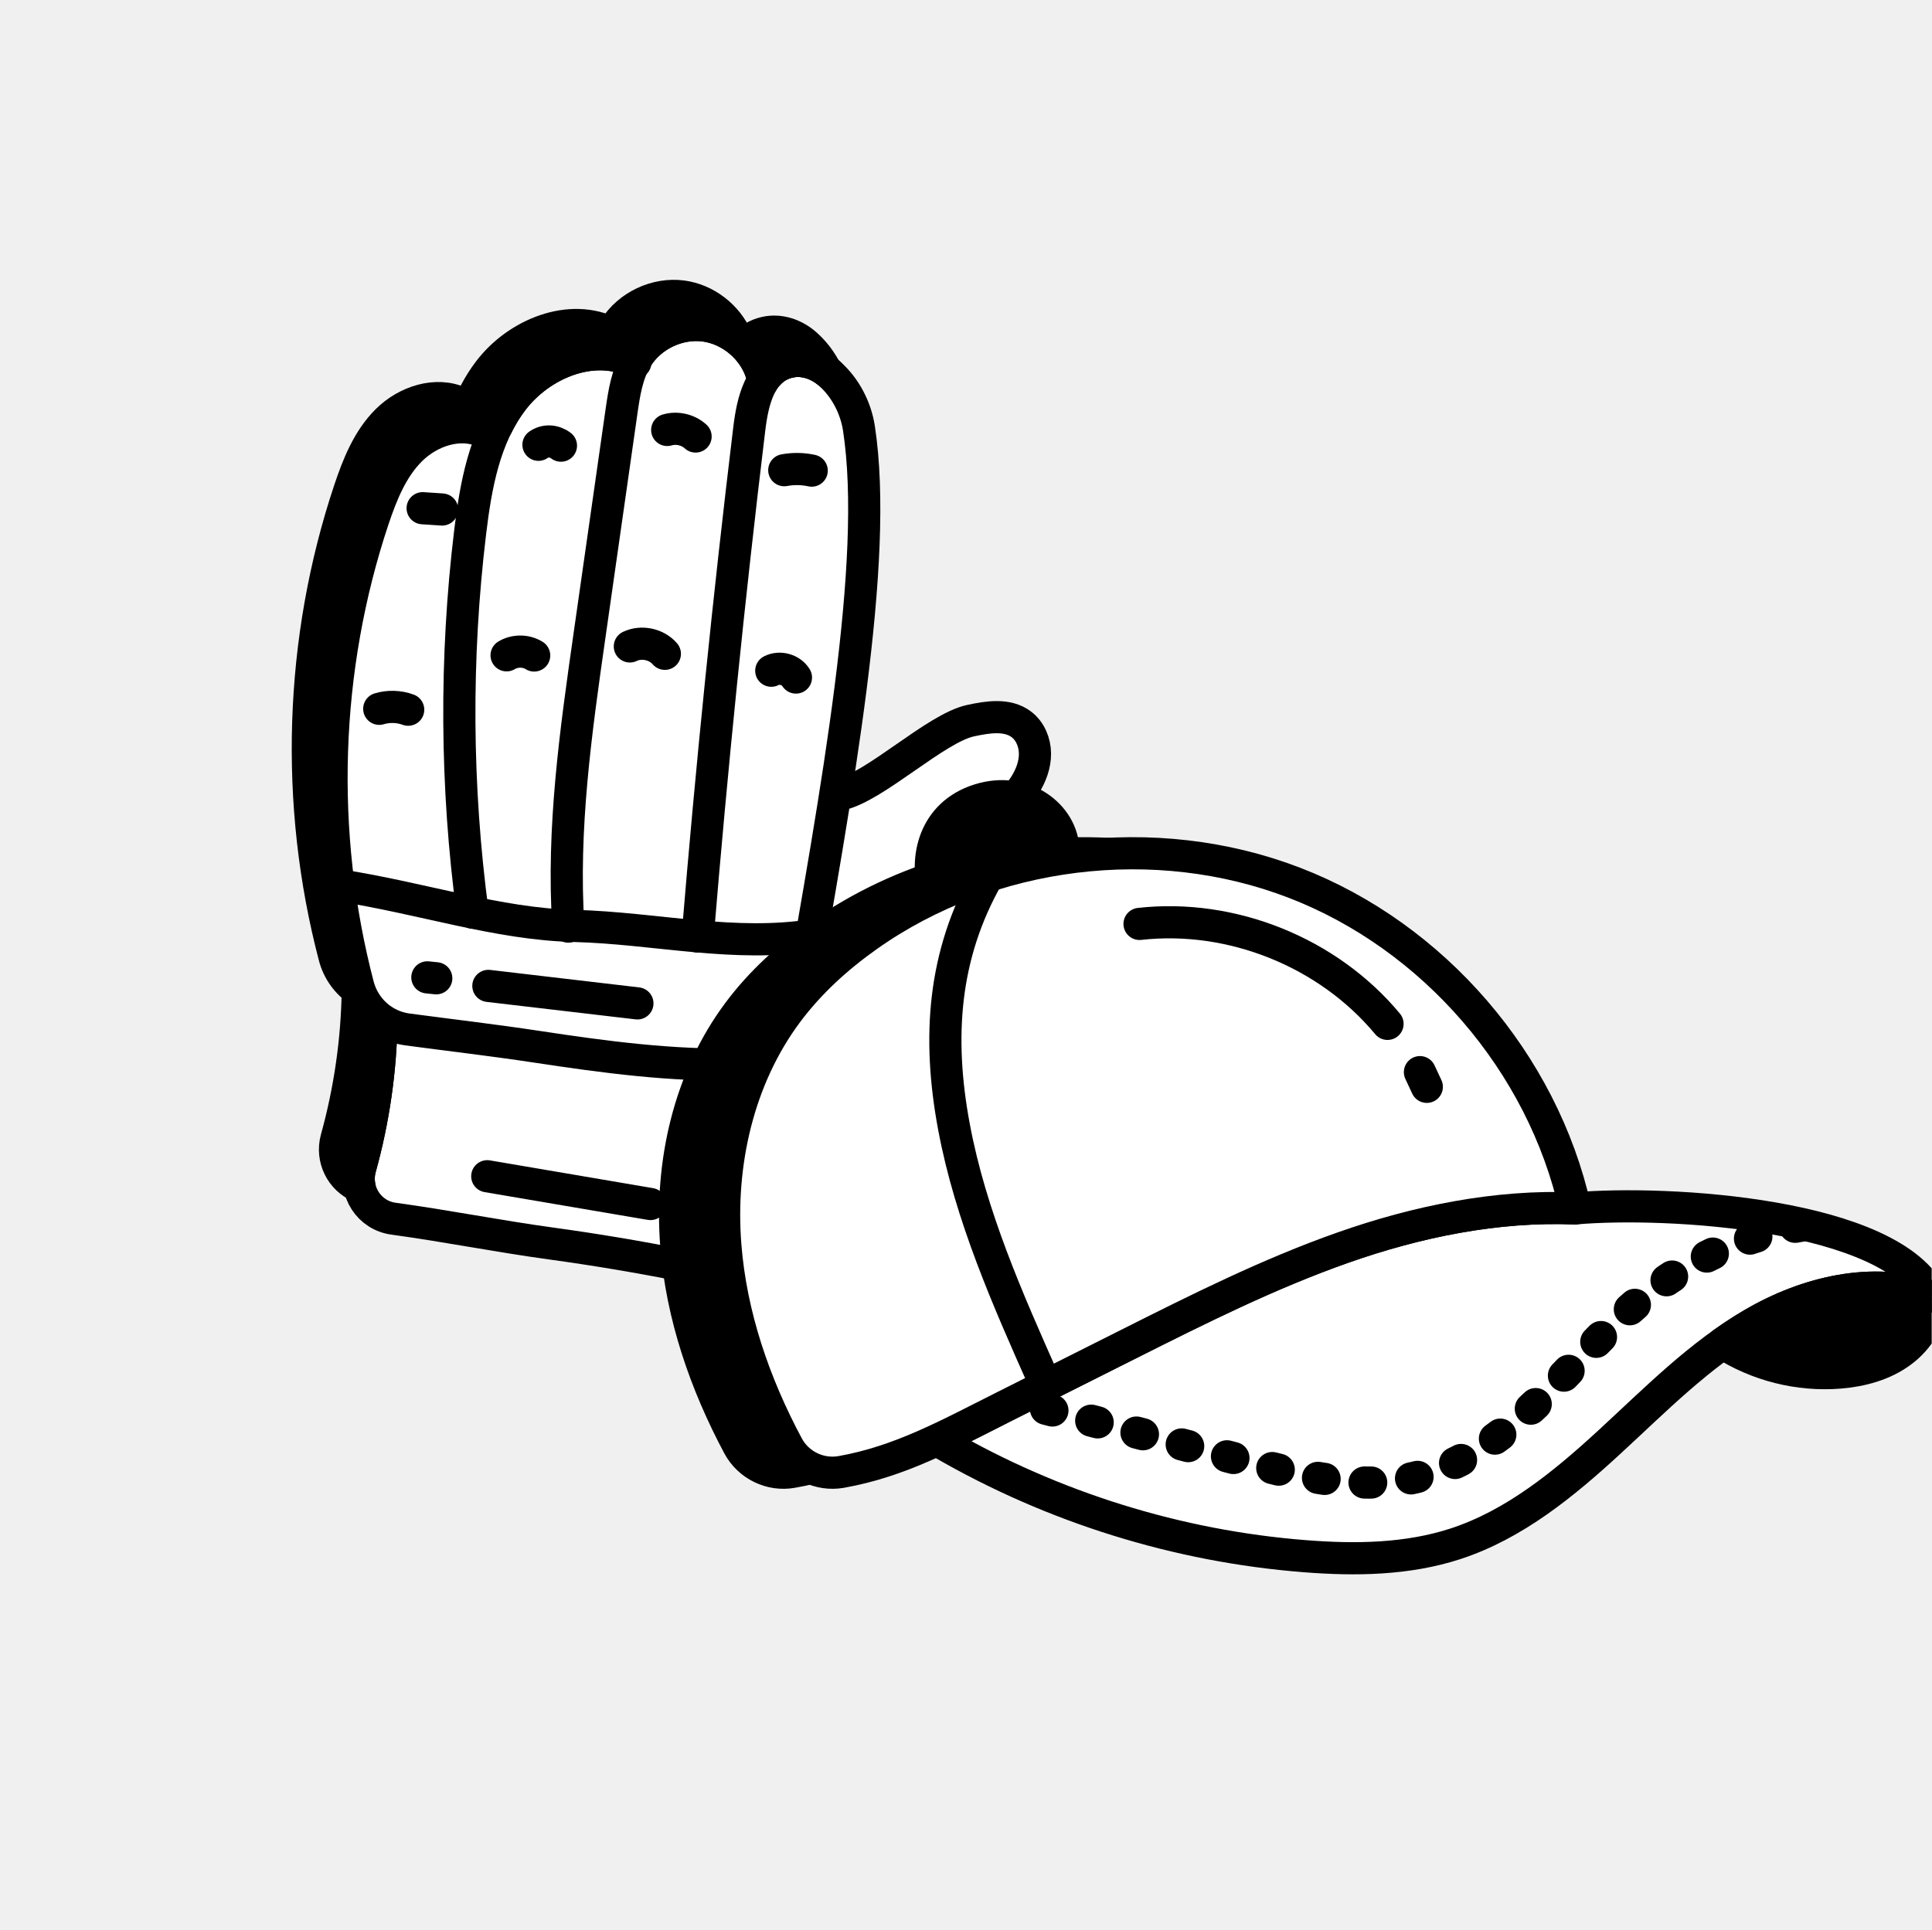
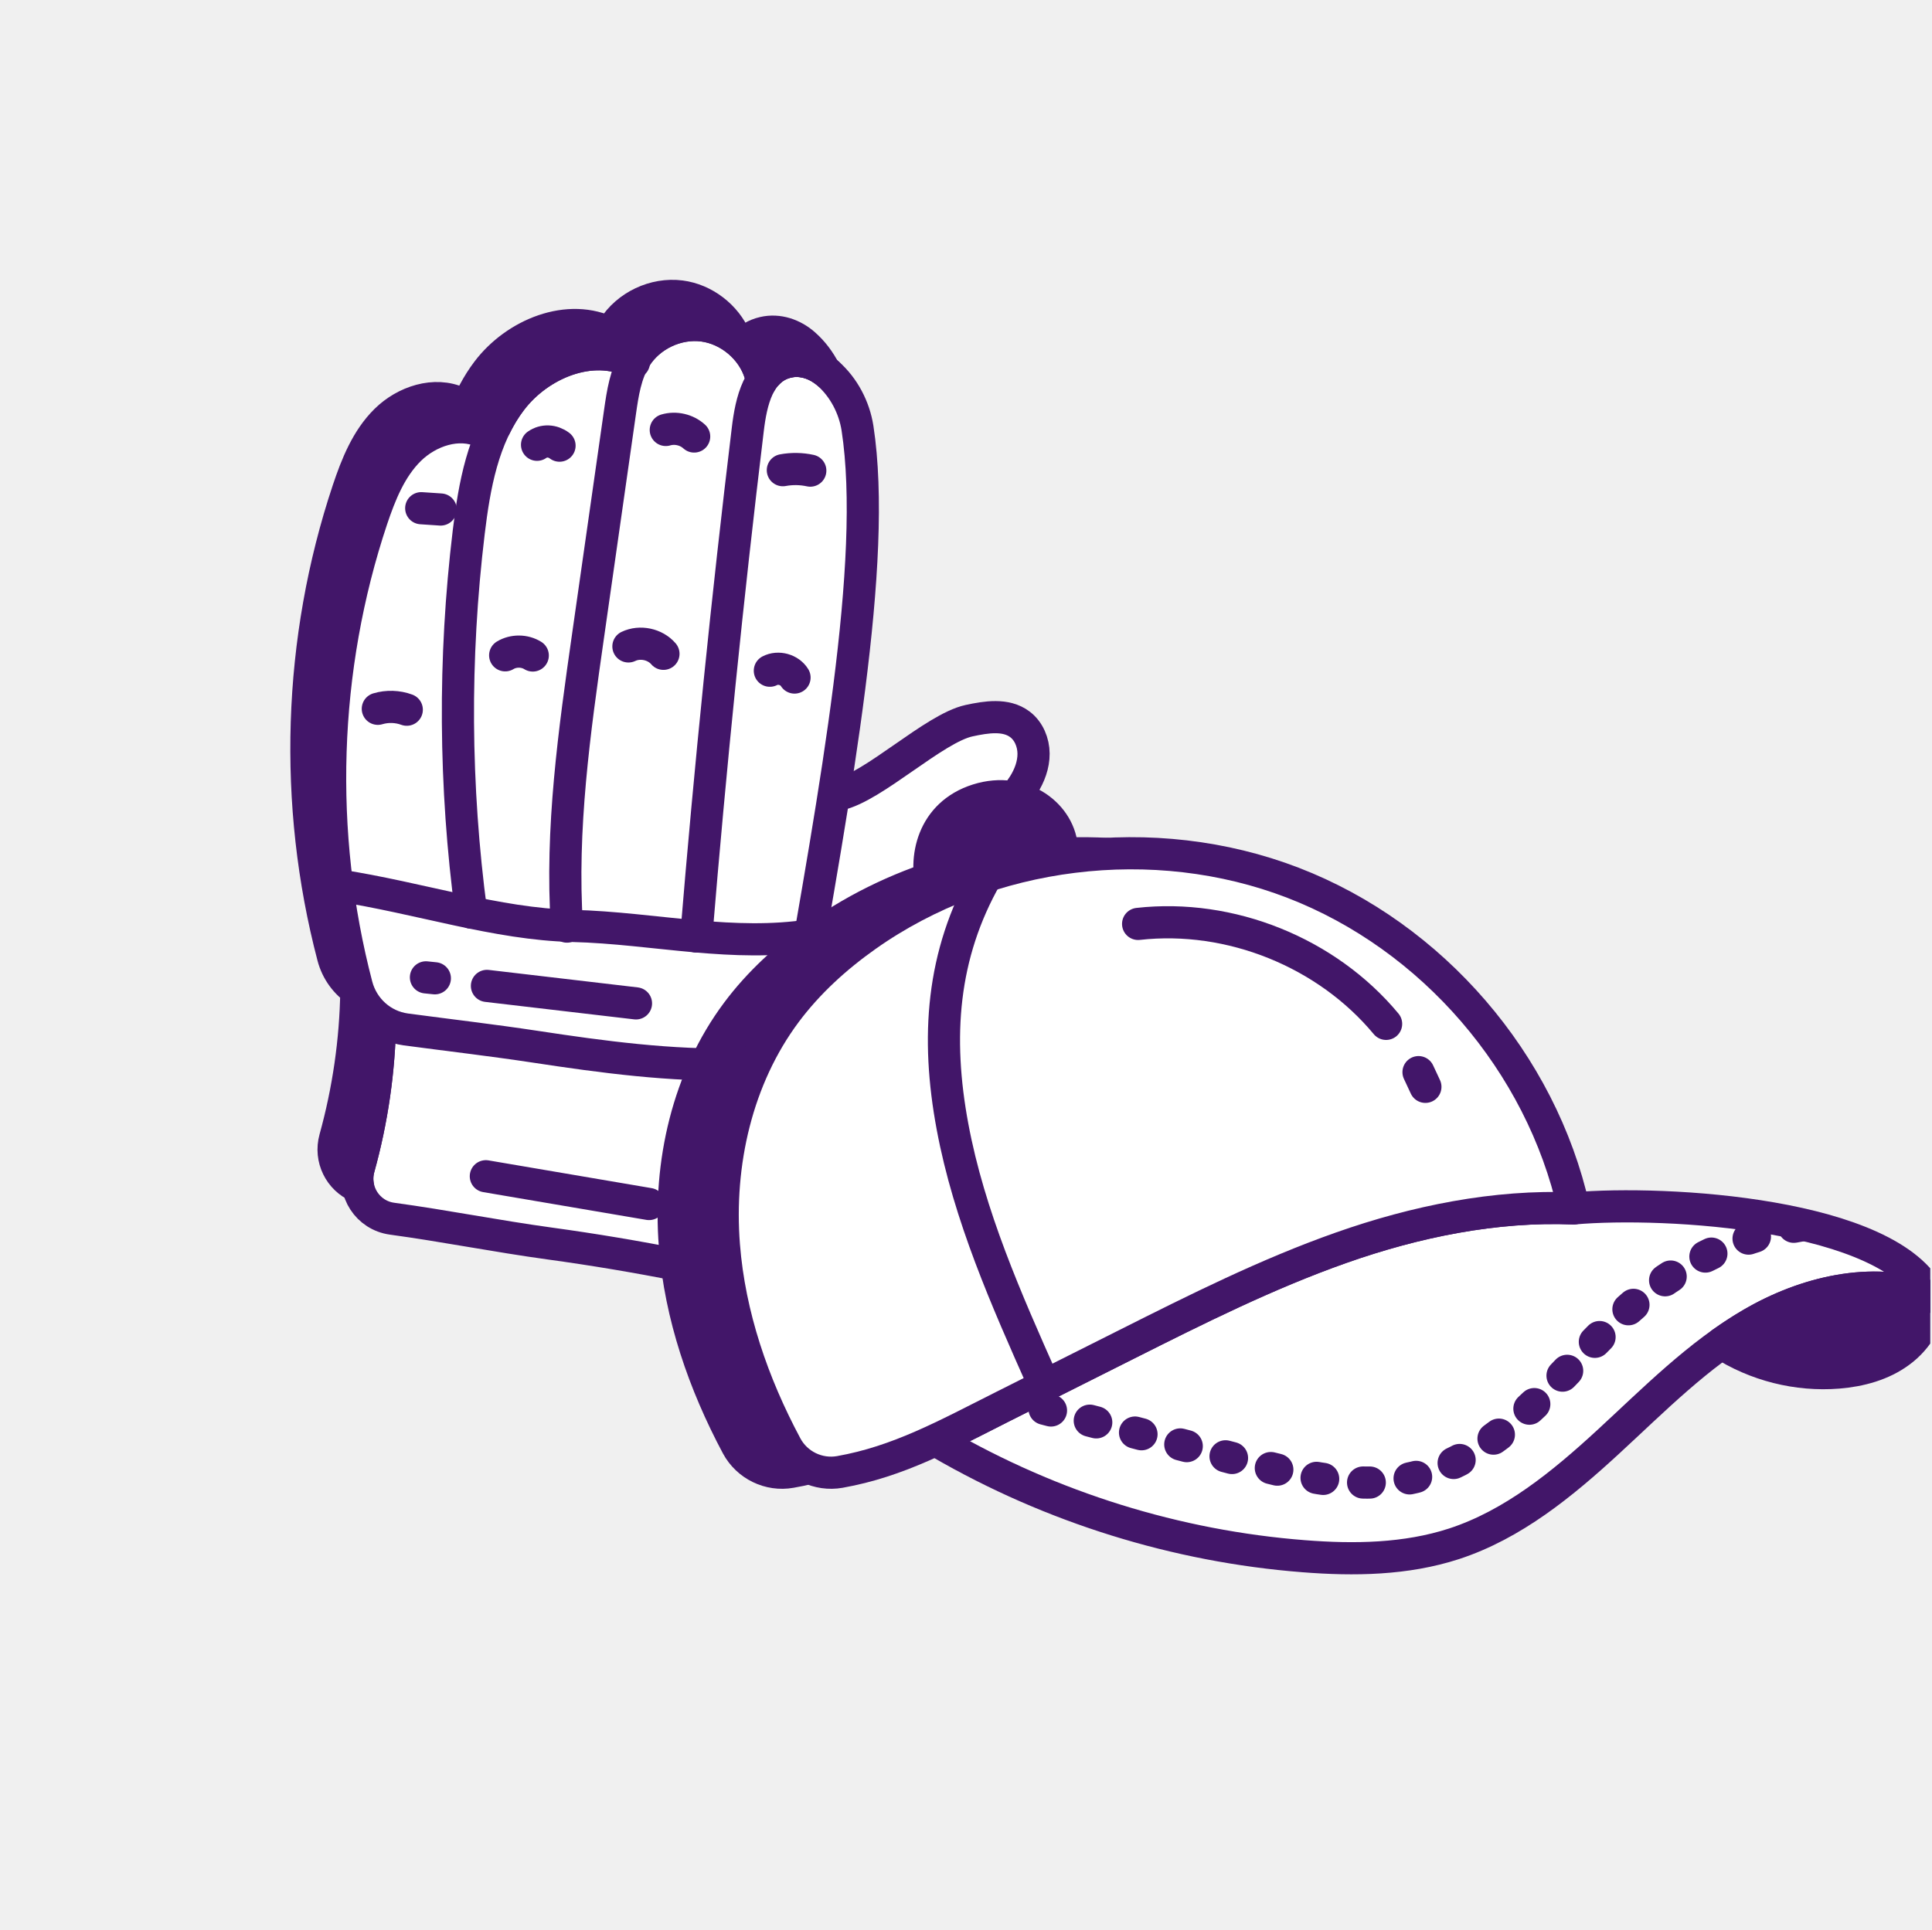
<svg xmlns="http://www.w3.org/2000/svg" width="1081" height="1080" viewBox="0 0 1081 1080" fill="none">
  <g clip-path="url(#clip0_428_50)">
    <mask id="mask0_428_50" style="mask-type:luminance" maskUnits="userSpaceOnUse" x="0" y="0" width="1081" height="1080">
-       <path d="M1080.82 0H0.823V1080H1080.82V0Z" fill="white" />
+       <path d="M1080.03 0H0.028V1080H1080.03V0Z" fill="white" />
    </mask>
    <g mask="url(#mask0_428_50)">
-       <path d="M470.063 444.685C489.586 440.478 523.519 407.535 543.043 403.327C552.629 401.262 563.605 399.472 571.44 405.37C576.432 409.127 579.051 415.513 579.094 421.761C579.137 428.009 576.835 434.101 573.496 439.383C568.42 447.41 561.073 453.7 553.783 459.787C512.134 494.556 494.604 530.536 449.3 560.386" fill="white" />
-       <path d="M470.063 444.685C489.586 440.478 523.519 407.535 543.043 403.327C552.629 401.262 563.605 399.472 571.44 405.37C576.432 409.127 579.051 415.513 579.094 421.761C579.137 428.009 576.835 434.101 573.496 439.383C568.42 447.41 561.073 453.7 553.783 459.787C512.134 494.556 494.604 530.536 449.3 560.386" stroke="black" stroke-width="18" stroke-linecap="round" stroke-linejoin="round" />
-       <path d="M433.642 588.919C433.047 617.619 432.452 646.32 431.857 675.019C431.671 683.977 431.259 693.612 425.799 700.717C420.936 707.044 412.794 710.15 404.834 710.729C396.875 711.305 388.941 709.67 381.112 708.119C357.038 703.348 332.823 699.293 308.508 695.958C278.402 691.831 249.725 686.073 220.181 682.048C206.563 680.194 197.889 666.795 201.56 653.551C209.004 626.689 213.018 598.878 213.435 571.007" fill="white" />
-       <path d="M433.642 588.919C433.047 617.619 432.452 646.32 431.857 675.019C431.671 683.977 431.259 693.612 425.799 700.717C420.936 707.044 412.794 710.15 404.834 710.729C396.875 711.305 388.941 709.67 381.112 708.119C357.038 703.348 332.823 699.293 308.508 695.958C278.402 691.831 249.725 686.073 220.181 682.048C206.563 680.194 197.889 666.795 201.56 653.551C209.004 626.689 213.018 598.878 213.435 571.007" stroke="black" stroke-width="18" stroke-linecap="round" stroke-linejoin="round" />
-       <path d="M412.159 189.213C407.082 185.527 401.136 183.051 394.903 182.253C380.314 180.363 364.92 187.638 357.156 200.129C356.486 201.21 355.889 202.3 355.33 203.393L355.494 202.891C332.287 191.002 302.434 203.348 286.71 224.148C281.109 231.552 276.914 239.733 273.673 248.386L270.869 241.779C257.294 235.5 240.55 241.112 229.948 251.598C219.309 262.081 213.574 276.493 208.832 290.636C180.868 374.393 178.023 466.301 200.415 551.66C202.536 559.831 207.619 566.675 214.369 571.056L213.447 570.997C213.032 598.89 208.984 626.7 201.543 653.565C200.54 657.138 200.462 660.735 201.151 664.113C190.973 659.821 185.173 648.444 188.274 637.214C195.715 610.35 199.762 582.538 200.178 554.644L201.101 554.703C194.35 550.323 189.267 543.479 187.146 535.307C164.754 449.948 167.599 358.04 195.563 274.283C200.305 260.14 206.04 245.728 216.679 235.246C227.281 224.759 244.025 219.147 257.6 225.426L260.404 232.033C263.645 223.38 267.84 215.199 273.441 207.795C289.167 186.995 319.02 174.649 342.225 186.538L342.061 187.04C342.62 185.947 343.217 184.857 343.887 183.776C351.651 171.285 367.046 164.009 381.634 165.899C394.905 167.616 406.937 176.93 412.159 189.213Z" fill="black" />
-       <path d="M412.159 189.213C407.082 185.527 401.136 183.051 394.903 182.253C380.314 180.363 364.92 187.638 357.156 200.129C356.486 201.21 355.889 202.3 355.33 203.393L355.494 202.891C332.287 191.002 302.434 203.348 286.71 224.148C281.109 231.552 276.914 239.733 273.673 248.386L270.869 241.779C257.294 235.5 240.55 241.112 229.948 251.598C219.309 262.081 213.574 276.493 208.832 290.636C180.868 374.393 178.023 466.301 200.415 551.66C202.536 559.831 207.619 566.675 214.369 571.056L213.447 570.997C213.032 598.89 208.984 626.7 201.543 653.565C200.54 657.138 200.462 660.735 201.151 664.113C190.973 659.821 185.173 648.444 188.274 637.214C195.715 610.35 199.762 582.538 200.178 554.644L201.101 554.703C194.35 550.323 189.267 543.479 187.146 535.307C164.754 449.948 167.599 358.04 195.563 274.283C200.305 260.14 206.04 245.728 216.679 235.246C227.281 224.759 244.025 219.147 257.6 225.426L260.404 232.033C263.645 223.38 267.84 215.199 273.441 207.795C289.167 186.995 319.02 174.649 342.225 186.538L342.061 187.04C342.62 185.947 343.217 184.857 343.887 183.776C351.651 171.285 367.046 164.009 381.634 165.899C394.905 167.616 406.937 176.93 412.159 189.213Z" stroke="black" stroke-width="18" stroke-linecap="round" stroke-linejoin="round" />
-       <path d="M446.272 568.481C443.592 583.93 430.336 595.203 414.634 595.642C376.628 596.76 337.502 591.471 300.416 585.824C276.346 582.173 252.047 579.357 227.863 576.124C214.541 574.308 203.826 564.614 200.383 551.673C178.034 466.276 180.877 374.422 208.833 290.617C213.596 276.457 219.307 262.109 229.906 251.631C240.583 241.09 257.325 235.47 270.827 241.737L277.958 238.477C280.413 233.442 283.339 228.67 286.74 224.163C302.334 203.482 331.923 191.193 355.034 202.678C355.412 201.788 355.932 200.914 356.452 200.038C364.257 187.553 379.597 180.286 394.2 182.165C408.796 184.114 421.812 195.047 426.142 209.081L430.217 209.076C433.039 206.01 436.713 203.676 441.402 202.591C449.54 200.651 457.953 203.6 464.171 209.108C472.941 216.884 478.782 228.073 480.582 239.628C492.044 314.24 468.296 442.093 446.272 568.481Z" fill="white" />
-       <path d="M446.272 568.481C443.592 583.93 430.336 595.203 414.634 595.642C376.628 596.76 337.502 591.471 300.416 585.824C276.346 582.173 252.047 579.357 227.863 576.124C214.541 574.308 203.826 564.614 200.383 551.673C178.034 466.276 180.877 374.422 208.833 290.617C213.596 276.457 219.307 262.109 229.906 251.631C240.583 241.09 257.325 235.47 270.827 241.737L277.958 238.477C280.413 233.442 283.339 228.67 286.74 224.163C302.334 203.482 331.923 191.193 355.034 202.678C355.412 201.788 355.932 200.914 356.452 200.038C364.257 187.553 379.597 180.286 394.2 182.165C408.796 184.114 421.812 195.047 426.142 209.081L430.217 209.076C433.039 206.01 436.713 203.676 441.402 202.591C449.54 200.651 457.953 203.6 464.171 209.108C472.941 216.884 478.782 228.073 480.582 239.628C492.044 314.24 468.296 442.093 446.272 568.481Z" stroke="black" stroke-width="18" stroke-linecap="round" stroke-linejoin="round" />
-       <path d="M464.172 209.115C457.931 203.572 449.521 200.654 441.395 202.56C425.057 206.392 421.082 224.747 419.214 240.199C407.794 334.641 398.174 429.302 390.362 524.111" stroke="black" stroke-width="18" stroke-linecap="round" stroke-linejoin="round" />
-       <path d="M264.447 510.759C255.012 440.191 254.549 368.428 263.071 297.744C266.193 271.854 270.987 244.961 286.715 224.161C302.442 203.359 332.283 191.003 355.491 202.896" stroke="black" stroke-width="18" stroke-linecap="round" stroke-linejoin="round" />
-       <path d="M318.012 518.58C314.423 463.988 322.177 409.358 329.91 355.197C335.84 313.664 341.771 272.131 347.701 230.597C349.209 220.035 350.839 209.128 356.474 200.069C364.243 187.581 379.622 180.292 394.206 182.184C408.791 184.076 421.801 195.048 426.126 209.105" stroke="black" stroke-width="18" stroke-linecap="round" stroke-linejoin="round" />
-       <path d="M462.156 207.458C456.193 203.01 448.69 200.856 441.381 202.547C434.378 204.158 429.654 208.495 426.36 214.096C426.781 211.836 426.953 210.183 426.799 209.164C424.878 202.983 421.335 197.413 416.636 192.949C419.535 189.722 423.281 187.29 428.112 186.195C436.26 184.295 444.649 187.211 450.906 192.766C455.534 196.85 459.319 201.887 462.156 207.458Z" fill="black" />
-       <path d="M462.156 207.458C456.193 203.01 448.69 200.856 441.381 202.547C434.378 204.158 429.654 208.495 426.36 214.096C426.781 211.836 426.953 210.183 426.799 209.164C424.878 202.983 421.335 197.413 416.636 192.949C419.535 189.722 423.281 187.29 428.112 186.195C436.26 184.295 444.649 187.211 450.906 192.766C455.534 196.85 459.319 201.887 462.156 207.458Z" stroke="black" stroke-width="18" stroke-linecap="round" stroke-linejoin="round" />
-       <path d="M189.409 495.386C235.989 502.576 278.564 517.188 321.032 518.192C344.266 518.754 367.331 522.009 390.376 524.038C411.616 525.914 432.815 526.747 454.182 523.474" stroke="black" stroke-width="18" stroke-linecap="round" stroke-linejoin="round" />
-       <path d="M212.196 396.681C217.462 395.104 223.237 395.287 228.393 397.191" stroke="black" stroke-width="18" stroke-linecap="round" stroke-linejoin="round" />
-       <path d="M236.481 284.421C240.108 284.663 243.736 284.906 247.362 285.148" stroke="black" stroke-width="18" stroke-linecap="round" stroke-linejoin="round" />
-       <path d="M283.452 366.749C288.086 363.951 294.288 363.993 298.885 366.851" stroke="black" stroke-width="18" stroke-linecap="round" stroke-linejoin="round" />
-       <path d="M352.41 361.775C358.883 358.671 367.34 360.456 372.007 365.909" stroke="black" stroke-width="18" stroke-linecap="round" stroke-linejoin="round" />
-       <path d="M373.318 240.629C378.764 239.02 385.005 240.459 389.196 244.292" stroke="black" stroke-width="18" stroke-linecap="round" stroke-linejoin="round" />
-       <path d="M301.287 248.924C305.032 246.288 309.976 246.48 313.864 249.413" stroke="black" stroke-width="18" stroke-linecap="round" stroke-linejoin="round" />
-       <path d="M431.545 375.371C436.201 372.933 442.608 374.705 445.35 379.188" stroke="black" stroke-width="18" stroke-linecap="round" stroke-linejoin="round" />
-       <path d="M438.82 263.143C443.884 262.204 449.137 262.286 454.169 263.383" stroke="black" stroke-width="18" stroke-linecap="round" stroke-linejoin="round" />
-       <path d="M272.635 658.291C303.071 663.472 333.508 668.655 363.944 673.836" stroke="black" stroke-width="18" stroke-linecap="round" stroke-linejoin="round" />
-       <path d="M388.238 676.648C389.53 676.638 390.822 676.631 392.114 676.621" stroke="black" stroke-width="18" stroke-linecap="round" stroke-linejoin="round" />
-       <path d="M239.118 546.985L244.103 547.504" stroke="black" stroke-width="18" stroke-linecap="round" stroke-linejoin="round" />
-       <path d="M273.256 551.766C301.051 555.027 328.847 558.289 356.643 561.55" stroke="black" stroke-width="18" stroke-linecap="round" stroke-linejoin="round" />
+       <path d="M469.268 444.685C488.792 440.478 522.725 407.535 542.248 403.327C551.835 401.262 562.81 399.472 570.646 405.37C575.637 409.127 578.256 415.513 578.299 421.761C578.343 428.009 576.04 434.101 572.701 439.383C567.626 447.41 560.279 453.7 552.988 459.787C511.34 494.556 493.81 530.536 448.506 560.386" fill="white" />
+       <path d="M469.268 444.685C488.792 440.478 522.725 407.535 542.248 403.327C551.835 401.262 562.81 399.472 570.646 405.37C575.637 409.127 578.256 415.513 578.299 421.761C578.343 428.009 576.04 434.101 572.701 439.383C567.626 447.41 560.279 453.7 552.988 459.787C511.34 494.556 493.81 530.536 448.506 560.386" stroke="#421669" stroke-width="18" stroke-linecap="round" stroke-linejoin="round" />
+       <path d="M432.848 588.919C432.253 617.619 431.657 646.321 431.062 675.019C430.877 683.977 430.465 693.612 425.005 700.717C420.141 707.044 412 710.15 404.04 710.729C396.081 711.306 388.146 709.67 380.318 708.119C356.243 703.349 332.028 699.293 307.714 695.958C277.607 691.831 248.93 686.074 219.386 682.049C205.769 680.194 197.095 666.795 200.765 653.551C208.21 626.69 212.224 598.879 212.641 571.007" fill="white" />
+       <path d="M432.848 588.919C432.253 617.619 431.657 646.321 431.062 675.019C430.877 683.977 430.465 693.612 425.005 700.717C420.141 707.044 412 710.15 404.04 710.729C396.081 711.306 388.146 709.67 380.318 708.119C356.243 703.349 332.028 699.293 307.714 695.958C277.607 691.831 248.93 686.074 219.386 682.049C205.769 680.194 197.095 666.795 200.765 653.551C208.21 626.69 212.224 598.879 212.641 571.007" stroke="#421669" stroke-width="18" stroke-linecap="round" stroke-linejoin="round" />
+       <path d="M411.365 189.213C406.287 185.527 400.342 183.051 394.109 182.253C379.52 180.363 364.126 187.638 356.362 200.129C355.692 201.211 355.095 202.301 354.536 203.394L354.7 202.891C331.493 191.002 301.64 203.348 285.915 224.148C280.315 231.552 276.12 239.734 272.878 248.386L270.074 241.78C256.5 235.5 239.756 241.112 229.154 251.599C218.515 262.081 212.78 276.493 208.038 290.636C180.074 374.393 177.229 466.301 199.621 551.661C201.742 559.831 206.824 566.675 213.575 571.056L212.652 570.997C212.237 598.89 208.19 626.7 200.749 653.565C199.745 657.139 199.667 660.735 200.356 664.113C190.179 659.821 184.379 648.445 187.48 637.214C194.921 610.35 198.967 582.538 199.383 554.644L200.306 554.703C193.555 550.323 188.473 543.479 186.352 535.308C163.96 449.948 166.805 358.04 194.769 274.283C199.511 260.14 205.246 245.728 215.885 235.246C226.487 224.759 243.231 219.147 256.806 225.427L259.609 232.033C262.851 223.381 267.046 215.199 272.647 207.795C288.372 186.995 318.225 174.649 341.431 186.538L341.267 187.041C341.826 185.948 342.423 184.858 343.093 183.776C350.857 171.285 366.251 164.009 380.84 165.899C394.11 167.617 406.143 176.931 411.365 189.213Z" fill="#421669" />
+       <path d="M411.365 189.213C406.287 185.527 400.342 183.051 394.109 182.253C379.52 180.363 364.126 187.638 356.362 200.129C355.692 201.211 355.095 202.301 354.536 203.394L354.7 202.891C331.493 191.002 301.64 203.348 285.915 224.148C280.315 231.552 276.12 239.734 272.878 248.386L270.074 241.78C256.5 235.5 239.756 241.112 229.154 251.599C218.515 262.081 212.78 276.493 208.038 290.636C180.074 374.393 177.229 466.301 199.621 551.661C201.742 559.831 206.824 566.675 213.575 571.056L212.652 570.997C212.237 598.89 208.19 626.7 200.749 653.565C199.745 657.139 199.667 660.735 200.356 664.113C190.179 659.821 184.379 648.445 187.48 637.214C194.921 610.35 198.967 582.538 199.383 554.644L200.306 554.703C193.555 550.323 188.473 543.479 186.352 535.308C163.96 449.948 166.805 358.04 194.769 274.283C199.511 260.14 205.246 245.728 215.885 235.246C226.487 224.759 243.231 219.147 256.806 225.427L259.609 232.033C262.851 223.381 267.046 215.199 272.647 207.795C288.372 186.995 318.225 174.649 341.431 186.538L341.267 187.041C341.826 185.948 342.423 184.858 343.093 183.776C350.857 171.285 366.251 164.009 380.84 165.899C394.11 167.617 406.143 176.931 411.365 189.213Z" stroke="#421669" stroke-width="18" stroke-linecap="round" stroke-linejoin="round" />
+       <path d="M445.478 568.481C442.797 583.931 429.542 595.203 413.84 595.642C375.834 596.76 336.708 591.471 299.621 585.824C275.552 582.173 251.253 579.357 227.069 576.125C213.746 574.308 203.031 564.614 199.589 551.673C177.239 466.276 180.083 374.422 208.039 290.617C212.802 276.457 218.513 262.109 229.112 251.632C239.789 241.091 256.531 235.47 270.033 241.737L277.164 238.477C279.618 233.442 282.545 228.67 285.946 224.163C301.54 203.482 331.128 191.193 354.239 202.678C354.617 201.788 355.138 200.914 355.657 200.038C363.463 187.553 378.803 180.286 393.406 182.165C408.002 184.114 421.018 195.047 425.348 209.081L429.423 209.076C432.245 206.01 435.919 203.676 440.608 202.592C448.745 200.651 457.159 203.6 463.377 209.109C472.147 216.885 477.988 228.074 479.788 239.628C491.25 314.24 467.501 442.093 445.478 568.481Z" fill="white" />
+       <path d="M445.478 568.481C442.797 583.931 429.542 595.203 413.84 595.642C375.834 596.76 336.708 591.471 299.621 585.824C275.552 582.173 251.253 579.357 227.069 576.125C213.746 574.308 203.031 564.614 199.589 551.673C177.239 466.276 180.083 374.422 208.039 290.617C212.802 276.457 218.513 262.109 229.112 251.632C239.789 241.091 256.531 235.47 270.033 241.737L277.164 238.477C279.618 233.442 282.545 228.67 285.946 224.163C301.54 203.482 331.128 191.193 354.239 202.678C354.617 201.788 355.138 200.914 355.657 200.038C363.463 187.553 378.803 180.286 393.406 182.165C408.002 184.114 421.018 195.047 425.348 209.081L429.423 209.076C432.245 206.01 435.919 203.676 440.608 202.592C448.745 200.651 457.159 203.6 463.377 209.109C472.147 216.885 477.988 228.074 479.788 239.628C491.25 314.24 467.501 442.093 445.478 568.481Z" stroke="#421669" stroke-width="18" stroke-linecap="round" stroke-linejoin="round" />
+       <path d="M463.377 209.115C457.137 203.572 448.727 200.654 440.601 202.56C424.263 206.392 420.288 224.747 418.42 240.199C406.999 334.641 397.38 429.302 389.568 524.111" stroke="#421669" stroke-width="18" stroke-linecap="round" stroke-linejoin="round" />
+       <path d="M263.652 510.76C254.217 440.191 253.754 368.428 262.277 297.744C265.399 271.854 270.193 244.961 285.92 224.161C301.648 203.36 331.489 191.003 354.697 202.897" stroke="#421669" stroke-width="18" stroke-linecap="round" stroke-linejoin="round" />
+       <path d="M317.217 518.581C313.628 463.989 321.382 409.358 329.116 355.197C335.045 313.664 340.976 272.131 346.906 230.597C348.414 220.035 350.044 209.128 355.68 200.069C363.449 187.582 378.827 180.292 393.412 182.185C407.996 184.076 421.006 195.048 425.332 209.105" stroke="#421669" stroke-width="18" stroke-linecap="round" stroke-linejoin="round" />
+       <path d="M461.362 207.458C455.399 203.011 447.895 200.856 440.587 202.547C433.583 204.159 428.86 208.495 425.565 214.096C425.987 211.836 426.159 210.183 426.004 209.165C424.084 202.984 420.541 197.413 415.842 192.949C418.741 189.722 422.487 187.29 427.318 186.195C435.466 184.295 443.855 187.211 450.112 192.766C454.74 196.85 458.525 201.887 461.362 207.458Z" fill="#421669" />
+       <path d="M461.362 207.458C455.399 203.011 447.895 200.856 440.587 202.547C433.583 204.159 428.86 208.495 425.565 214.096C425.987 211.836 426.159 210.183 426.004 209.165C424.084 202.984 420.541 197.413 415.842 192.949C418.741 189.722 422.487 187.29 427.318 186.195C435.466 184.295 443.855 187.211 450.112 192.766C454.74 196.85 458.525 201.887 461.362 207.458Z" stroke="#421669" stroke-width="18" stroke-linecap="round" stroke-linejoin="round" />
+       <path d="M188.615 495.386C235.195 502.577 277.769 517.188 320.238 518.192C343.471 518.755 366.536 522.01 389.581 524.038C410.821 525.914 432.021 526.747 453.388 523.474" stroke="#421669" stroke-width="18" stroke-linecap="round" stroke-linejoin="round" />
+       <path d="M211.402 396.682C216.668 395.104 222.443 395.287 227.598 397.192" stroke="#421669" stroke-width="18" stroke-linecap="round" stroke-linejoin="round" />
+       <path d="M235.687 284.422C239.313 284.664 242.941 284.907 246.568 285.149" stroke="#421669" stroke-width="18" stroke-linecap="round" stroke-linejoin="round" />
+       <path d="M282.658 366.75C287.291 363.951 293.493 363.993 298.09 366.851" stroke="#421669" stroke-width="18" stroke-linecap="round" stroke-linejoin="round" />
+       <path d="M351.616 361.775C358.089 358.672 366.546 360.456 371.213 365.91" stroke="#421669" stroke-width="18" stroke-linecap="round" stroke-linejoin="round" />
+       <path d="M372.523 240.63C377.969 239.02 384.211 240.459 388.401 244.293" stroke="#421669" stroke-width="18" stroke-linecap="round" stroke-linejoin="round" />
+       <path d="M300.492 248.924C304.237 246.289 309.182 246.481 313.069 249.413" stroke="#421669" stroke-width="18" stroke-linecap="round" stroke-linejoin="round" />
+       <path d="M430.751 375.371C435.407 372.933 441.814 374.705 444.556 379.188" stroke="#421669" stroke-width="18" stroke-linecap="round" stroke-linejoin="round" />
+       <path d="M438.025 263.143C443.09 262.204 448.342 262.287 453.375 263.384" stroke="#421669" stroke-width="18" stroke-linecap="round" stroke-linejoin="round" />
+       <path d="M271.841 658.291C302.277 663.472 332.714 668.655 363.15 673.836" stroke="#421669" stroke-width="18" stroke-linecap="round" stroke-linejoin="round" />
+       <path d="M387.444 676.648C388.736 676.639 390.028 676.632 391.32 676.621" stroke="#421669" stroke-width="18" stroke-linecap="round" stroke-linejoin="round" />
+       <path d="M238.324 546.986L243.309 547.505" stroke="#421669" stroke-width="18" stroke-linecap="round" stroke-linejoin="round" />
+       <path d="M272.461 551.766C300.257 555.027 328.053 558.289 355.849 561.55" stroke="#421669" stroke-width="18" stroke-linecap="round" stroke-linejoin="round" />
    </g>
-     <path d="M620.223 477.906C572.183 480.338 524.887 495.946 485.631 523.648C468.604 535.675 452.997 549.865 440.498 566.553C412.999 603.377 402.255 651.145 405.837 696.955C408.945 736.279 422.053 774.318 440.701 809.25C443.674 814.79 448.336 819.047 453.809 821.547C450.363 822.425 446.85 823.17 443.269 823.778C431.242 825.94 419.08 819.994 413.27 809.252C394.622 774.32 381.514 736.28 378.406 696.957C374.825 651.147 385.635 603.378 413.135 566.554C425.567 549.865 441.175 535.676 458.202 523.65C504.957 490.61 563.13 474.866 620.223 477.906Z" fill="black" />
-     <path d="M620.223 477.906C572.183 480.338 524.887 495.946 485.631 523.648C468.604 535.675 452.997 549.865 440.498 566.553C412.999 603.377 402.255 651.145 405.837 696.955C408.945 736.279 422.053 774.318 440.701 809.25C443.674 814.79 448.336 819.047 453.809 821.547C450.363 822.425 446.85 823.17 443.269 823.778C431.242 825.94 419.08 819.994 413.27 809.252C394.622 774.32 381.514 736.28 378.406 696.957C374.825 651.147 385.635 603.378 413.135 566.554C425.567 549.865 441.175 535.676 458.202 523.65C504.957 490.61 563.13 474.866 620.223 477.906Z" stroke="black" stroke-width="18" stroke-linecap="round" stroke-linejoin="round" />
-     <path d="M1080.82 725.741C1048.05 714.255 1010.96 723.241 980.96 740.741C950.893 758.173 926.232 783.374 900.692 806.886C875.084 830.468 847.45 853.171 814.41 863.98C787.451 872.764 758.465 873.169 730.222 870.939C659.007 865.4 589.076 843.575 527.253 807.764C528.131 806.211 529.077 804.657 529.956 803.171C540.361 798.239 550.901 792.765 562.185 787.022C585.09 775.537 607.927 764.052 630.765 752.564C670.156 732.767 709.682 712.97 751.235 698.308C792.788 683.646 837.315 674.458 881.367 676.282C932.785 671.755 1058.86 679.12 1080.82 725.741Z" fill="white" />
-     <path d="M1080.82 725.741C1048.05 714.255 1010.96 723.241 980.96 740.741C950.893 758.173 926.232 783.374 900.692 806.886C875.084 830.468 847.45 853.171 814.41 863.98C787.451 872.764 758.465 873.169 730.222 870.939C659.007 865.4 589.076 843.575 527.253 807.764C528.131 806.211 529.077 804.657 529.956 803.171C540.361 798.239 550.901 792.765 562.185 787.022C585.09 775.537 607.927 764.052 630.765 752.564C670.156 732.767 709.682 712.97 751.235 698.308C792.788 683.646 837.315 674.458 881.367 676.282C932.785 671.755 1058.86 679.12 1080.82 725.741Z" stroke="black" stroke-width="18" stroke-linecap="round" stroke-linejoin="round" />
-     <path d="M1080.82 725.74C1080.75 725.74 1080.62 725.673 1080.55 725.673V725.266C1080.69 725.401 1080.75 725.604 1080.82 725.74Z" fill="white" />
-     <path d="M1080.82 725.74C1080.75 725.74 1080.62 725.673 1080.55 725.673V725.266C1080.69 725.401 1080.75 725.604 1080.82 725.74Z" stroke="black" stroke-width="18" stroke-linecap="round" stroke-linejoin="round" />
-     <path d="M470.697 823.782C458.639 825.923 446.455 820.019 440.681 809.219C422.027 774.328 408.923 736.313 405.833 696.963C402.235 651.141 413.014 603.403 440.509 566.572C452.974 549.874 468.588 535.678 485.611 523.658C553.827 475.497 646.425 464.023 724.334 494.074C802.243 524.127 863.15 594.813 881.354 676.308C837.332 674.487 792.763 683.636 751.211 698.286C709.658 712.936 670.161 732.778 630.794 752.565C607.927 764.058 585.06 775.553 562.193 787.046C529.815 803.321 503.673 817.927 470.697 823.782Z" fill="white" />
-     <path d="M470.697 823.782C458.639 825.923 446.455 820.019 440.681 809.219C422.027 774.328 408.923 736.313 405.833 696.963C402.235 651.141 413.014 603.403 440.509 566.572C452.974 549.874 468.588 535.678 485.611 523.658C553.827 475.497 646.425 464.023 724.334 494.074C802.243 524.127 863.15 594.813 881.354 676.308C837.332 674.487 792.763 683.636 751.211 698.286C709.658 712.936 670.161 732.778 630.794 752.565C607.927 764.058 585.06 775.553 562.193 787.046C529.815 803.321 503.673 817.927 470.697 823.782Z" stroke="black" stroke-width="18" stroke-linecap="round" stroke-linejoin="round" />
-     <path d="M1080.55 725.672C1080.62 737.766 1073.66 749.253 1063.93 756.414C1054 763.846 1041.57 767.157 1029.2 768.17C1006.43 769.994 983.191 764.116 964.002 751.751C969.476 747.832 975.151 744.116 980.961 740.738C1010.89 723.307 1047.85 714.32 1080.55 725.672Z" fill="black" />
-     <path d="M1080.55 725.672C1080.62 737.766 1073.66 749.253 1063.93 756.414C1054 763.846 1041.57 767.157 1029.2 768.17C1006.43 769.994 983.191 764.116 964.002 751.751C969.476 747.832 975.151 744.116 980.961 740.738C1010.89 723.307 1047.85 714.32 1080.55 725.672Z" stroke="black" stroke-width="18" stroke-linecap="round" stroke-linejoin="round" />
-     <path d="M1008.15 685.912C977.63 691.014 948.423 703.774 923.947 722.7C901.52 740.041 883.337 762.158 863.145 782.056C842.952 801.954 819.654 820.21 792.084 826.812C761.066 834.242 728.684 826.107 697.834 818.007C657.334 807.373 616.835 796.739 576.334 786.103" stroke="black" stroke-width="18" stroke-linecap="round" stroke-linejoin="round" stroke-dasharray="3.74 22.44" />
-     <path d="M552.78 490.275C527.654 534.362 524.438 580.644 533.745 630.527C543.052 680.41 563.847 727.302 584.474 773.665" stroke="black" stroke-width="18" stroke-linecap="round" stroke-linejoin="round" />
-     <path d="M594.972 475.487C594.436 456.708 573.231 439.628 547.866 447.619C522.436 455.631 517.404 480.647 522.741 498.501" fill="black" />
-     <path d="M594.972 475.487C594.436 456.708 573.231 439.628 547.866 447.619C522.436 455.631 517.404 480.647 522.741 498.501" stroke="black" stroke-width="18" stroke-linecap="round" stroke-linejoin="round" />
-     <path d="M637.598 517.074C689.239 511.286 743.166 533.026 776.354 573.011" stroke="black" stroke-width="18" stroke-linecap="round" stroke-linejoin="round" />
-     <path d="M794.496 600.029C795.775 602.769 797.056 605.511 798.334 608.251" stroke="black" stroke-width="18" stroke-linecap="round" stroke-linejoin="round" />
+     <path d="M619.428 477.906C571.388 480.338 524.092 495.946 484.836 523.648C467.809 535.675 452.202 549.865 439.703 566.553C412.204 603.377 401.46 651.145 405.042 696.955C408.15 736.279 421.258 774.318 439.906 809.25C442.879 814.79 447.541 819.047 453.014 821.547C449.568 822.425 446.055 823.17 442.474 823.778C430.447 825.94 418.285 819.994 412.475 809.252C393.827 774.32 380.719 736.28 377.611 696.957C374.03 651.147 384.84 603.378 412.34 566.554C424.772 549.865 440.38 535.676 457.407 523.65C504.162 490.61 562.335 474.866 619.428 477.906Z" fill="#421669" />
+     <path d="M619.428 477.906C571.388 480.338 524.092 495.946 484.836 523.648C467.809 535.675 452.202 549.865 439.703 566.553C412.204 603.377 401.46 651.145 405.042 696.955C408.15 736.279 421.258 774.318 439.906 809.25C442.879 814.79 447.541 819.047 453.014 821.547C449.568 822.425 446.055 823.17 442.474 823.778C430.447 825.94 418.285 819.994 412.475 809.252C393.827 774.32 380.719 736.28 377.611 696.957C374.03 651.147 384.84 603.378 412.34 566.554C424.772 549.865 440.38 535.676 457.407 523.65C504.162 490.61 562.335 474.866 619.428 477.906Z" stroke="#421669" stroke-width="18" stroke-linecap="round" stroke-linejoin="round" />
+     <path d="M1080.03 725.741C1047.26 714.255 1010.16 723.241 980.165 740.741C950.098 758.173 925.437 783.374 899.897 806.886C874.289 830.468 846.655 853.171 813.615 863.98C786.656 872.764 757.67 873.169 729.427 870.939C658.212 865.4 588.281 843.575 526.458 807.764C527.336 806.211 528.282 804.657 529.161 803.171C539.566 798.239 550.106 792.765 561.39 787.022C584.295 775.537 607.132 764.052 629.97 752.564C669.361 732.767 708.887 712.97 750.44 698.308C791.993 683.646 836.52 674.458 880.572 676.282C931.99 671.755 1058.07 679.12 1080.03 725.741Z" fill="white" />
+     <path d="M1080.03 725.741C1047.26 714.255 1010.16 723.241 980.165 740.741C950.098 758.173 925.437 783.374 899.897 806.886C874.289 830.468 846.655 853.171 813.615 863.98C786.656 872.764 757.67 873.169 729.427 870.939C658.212 865.4 588.281 843.575 526.458 807.764C527.336 806.211 528.282 804.657 529.161 803.171C539.566 798.239 550.106 792.765 561.39 787.022C584.295 775.537 607.132 764.052 629.97 752.564C669.361 732.767 708.887 712.97 750.44 698.308C791.993 683.646 836.52 674.458 880.572 676.282C931.99 671.755 1058.07 679.12 1080.03 725.741Z" stroke="#421669" stroke-width="18" stroke-linecap="round" stroke-linejoin="round" />
+     <path d="M1080.03 725.74C1079.96 725.74 1079.83 725.673 1079.76 725.673V725.266C1079.89 725.401 1079.96 725.604 1080.03 725.74Z" fill="white" />
+     <path d="M1080.03 725.74C1079.96 725.74 1079.83 725.673 1079.76 725.673V725.266C1079.89 725.401 1079.96 725.604 1080.03 725.74Z" stroke="#421669" stroke-width="18" stroke-linecap="round" stroke-linejoin="round" />
+     <path d="M469.902 823.782C457.844 825.923 445.66 820.019 439.886 809.219C421.232 774.328 408.128 736.313 405.038 696.963C401.44 651.141 412.219 603.403 439.714 566.572C452.179 549.874 467.793 535.678 484.816 523.658C553.032 475.497 645.63 464.023 723.539 494.074C801.448 524.127 862.355 594.813 880.559 676.308C836.537 674.487 791.968 683.636 750.416 698.286C708.863 712.936 669.366 732.778 629.999 752.565C607.132 764.058 584.265 775.553 561.398 787.046C529.02 803.321 502.878 817.927 469.902 823.782Z" fill="white" />
+     <path d="M469.902 823.782C457.844 825.923 445.66 820.019 439.886 809.219C421.232 774.328 408.128 736.313 405.038 696.963C401.44 651.141 412.219 603.403 439.714 566.572C452.179 549.874 467.793 535.678 484.816 523.658C553.032 475.497 645.63 464.023 723.539 494.074C801.448 524.127 862.355 594.813 880.559 676.308C836.537 674.487 791.968 683.636 750.416 698.286C708.863 712.936 669.366 732.778 629.999 752.565C607.132 764.058 584.265 775.553 561.398 787.046C529.02 803.321 502.878 817.927 469.902 823.782Z" stroke="#421669" stroke-width="18" stroke-linecap="round" stroke-linejoin="round" />
+     <path d="M1079.76 725.672C1079.83 737.766 1072.87 749.253 1063.14 756.414C1053.21 763.846 1040.77 767.157 1028.41 768.17C1005.64 769.994 982.396 764.116 963.207 751.751C968.681 747.832 974.356 744.116 980.166 740.738C1010.1 723.307 1047.06 714.32 1079.76 725.672Z" fill="#421669" />
+     <path d="M1079.76 725.672C1079.83 737.766 1072.87 749.253 1063.14 756.414C1053.21 763.846 1040.77 767.157 1028.41 768.17C1005.64 769.994 982.396 764.116 963.207 751.751C968.681 747.832 974.356 744.116 980.166 740.738C1010.1 723.307 1047.06 714.32 1079.76 725.672Z" stroke="#421669" stroke-width="18" stroke-linecap="round" stroke-linejoin="round" />
+     <path d="M1007.35 685.912C976.835 691.014 947.628 703.774 923.152 722.7C900.725 740.041 882.542 762.158 862.35 782.056C842.157 801.954 818.859 820.21 791.289 826.812C760.271 834.242 727.889 826.107 697.039 818.007C656.539 807.373 616.04 796.739 575.539 786.103" stroke="#421669" stroke-width="18" stroke-linecap="round" stroke-linejoin="round" stroke-dasharray="3.74 22.44" />
+     <path d="M551.985 490.275C526.859 534.362 523.643 580.644 532.95 630.527C542.257 680.41 563.052 727.302 583.679 773.665" stroke="#421669" stroke-width="18" stroke-linecap="round" stroke-linejoin="round" />
+     <path d="M594.177 475.487C593.641 456.708 572.436 439.628 547.071 447.619C521.641 455.631 516.609 480.647 521.946 498.501" fill="#421669" />
+     <path d="M594.177 475.487C593.641 456.708 572.436 439.628 547.071 447.619C521.641 455.631 516.609 480.647 521.946 498.501" stroke="#421669" stroke-width="18" stroke-linecap="round" stroke-linejoin="round" />
+     <path d="M636.803 517.074C688.444 511.286 742.371 533.026 775.559 573.011" stroke="#421669" stroke-width="18" stroke-linecap="round" stroke-linejoin="round" />
+     <path d="M793.701 600.029C794.98 602.769 796.261 605.511 797.539 608.251" stroke="#421669" stroke-width="18" stroke-linecap="round" stroke-linejoin="round" />
  </g>
  <defs>
    <clipPath id="clip0_428_50">
-       <rect width="1080" height="1080" fill="white" transform="translate(0.822571)" />
+       <rect width="1080" height="1080" fill="white" transform="translate(0.0283203)" />
    </clipPath>
  </defs>
</svg>
